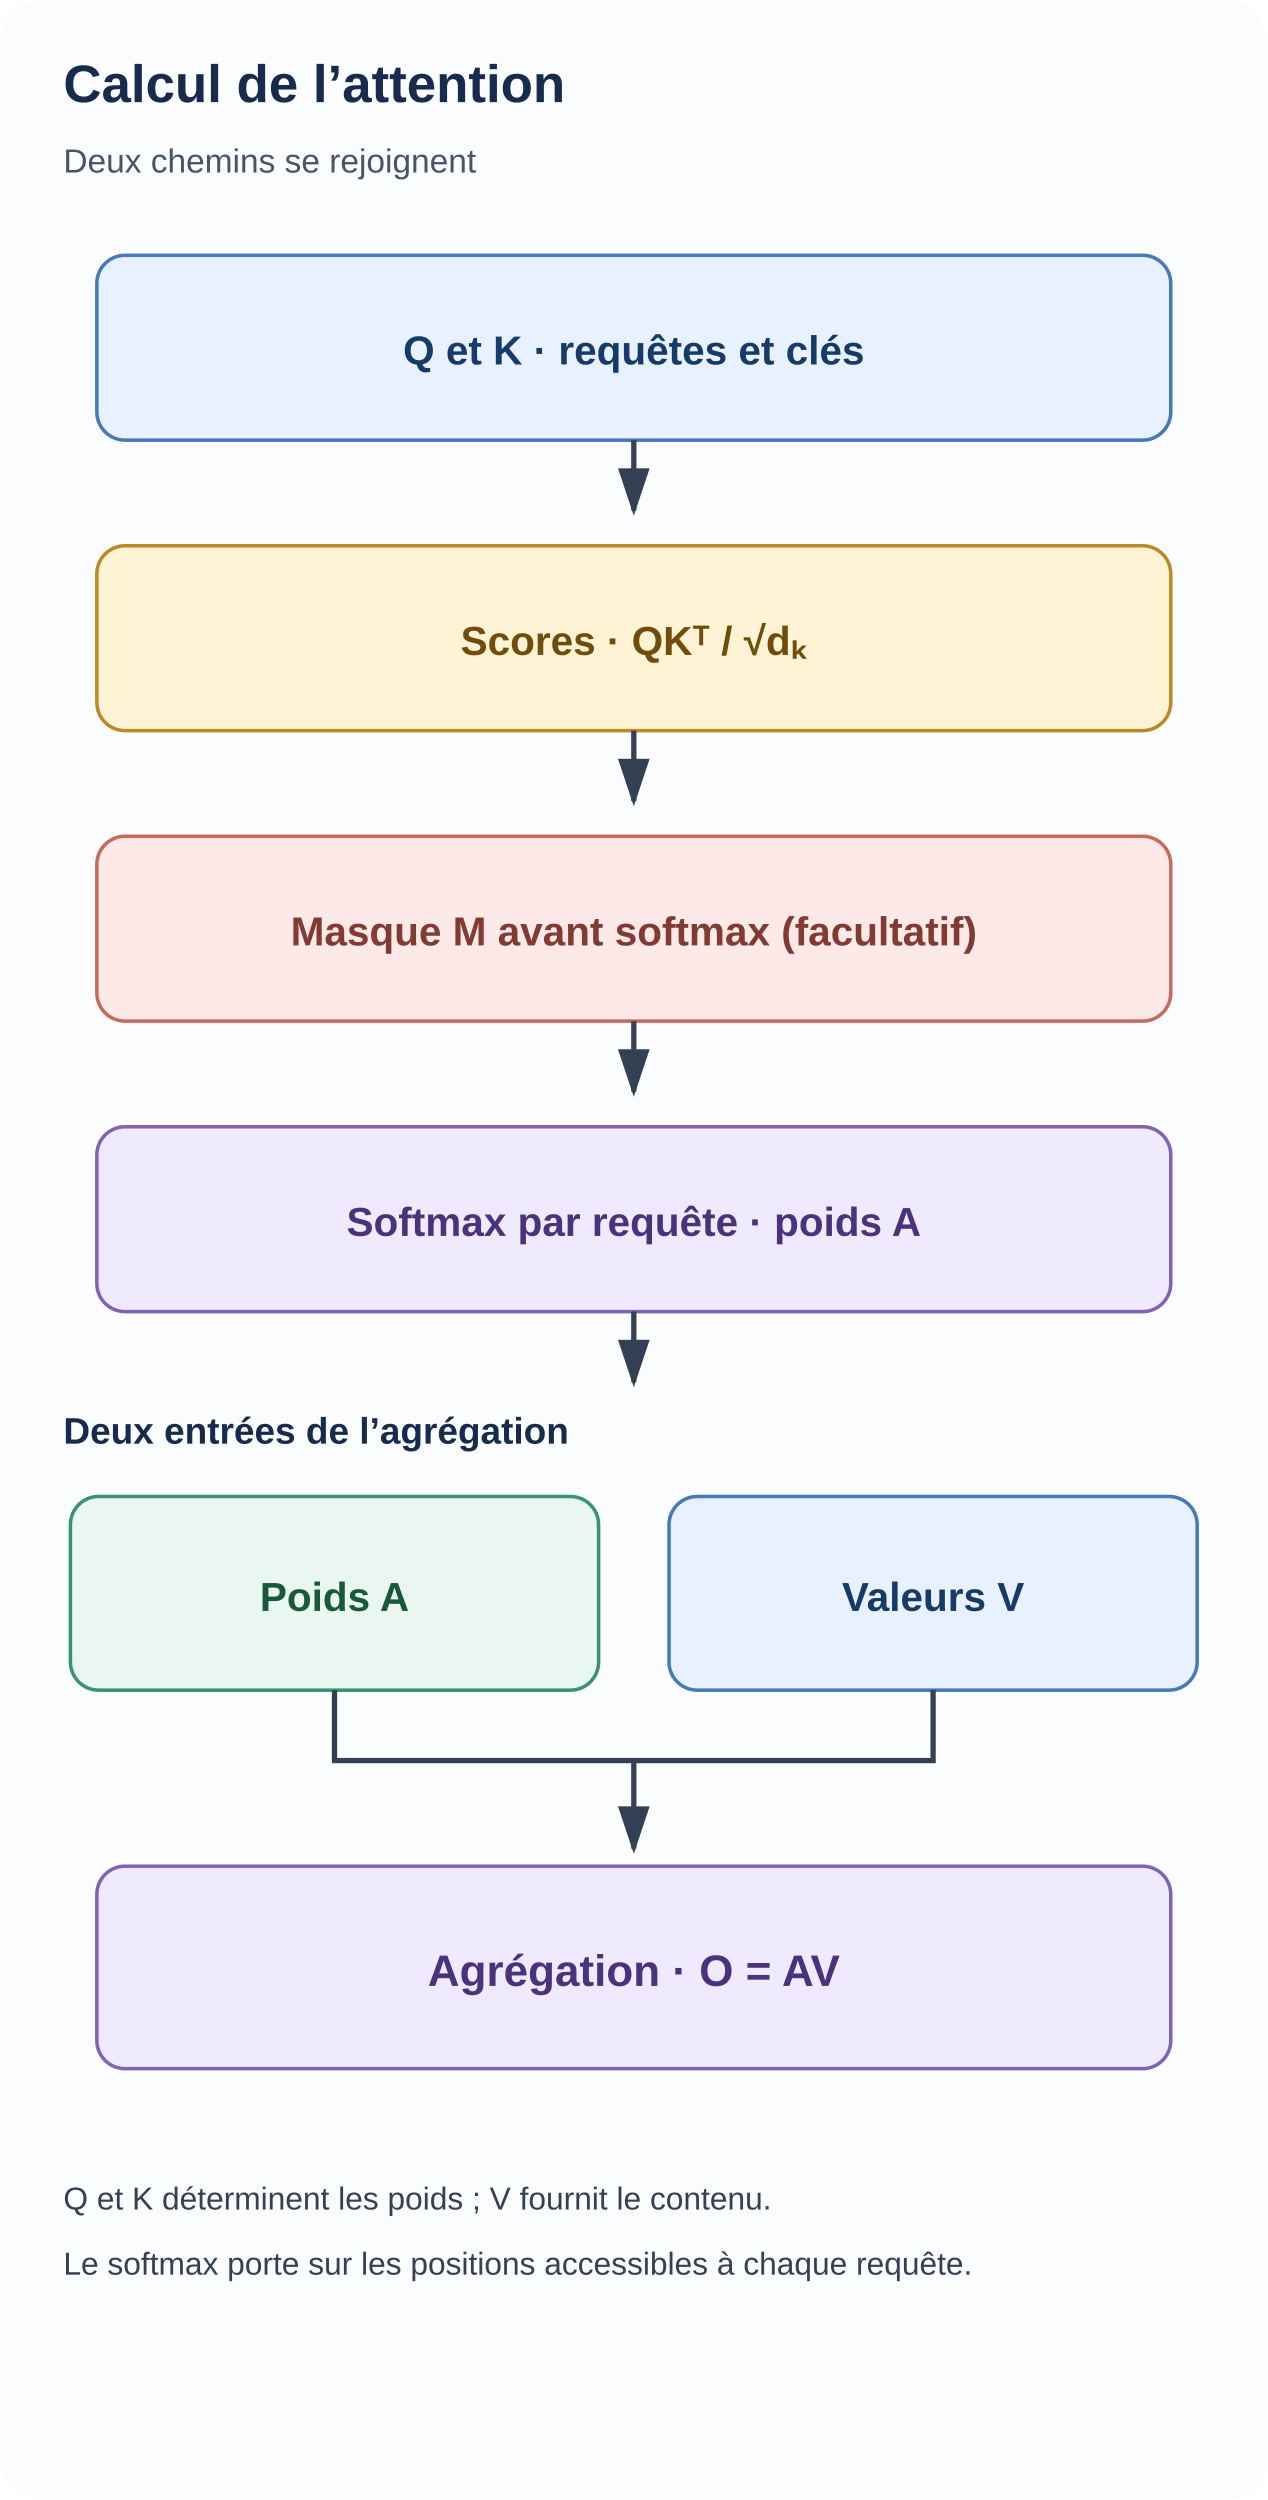
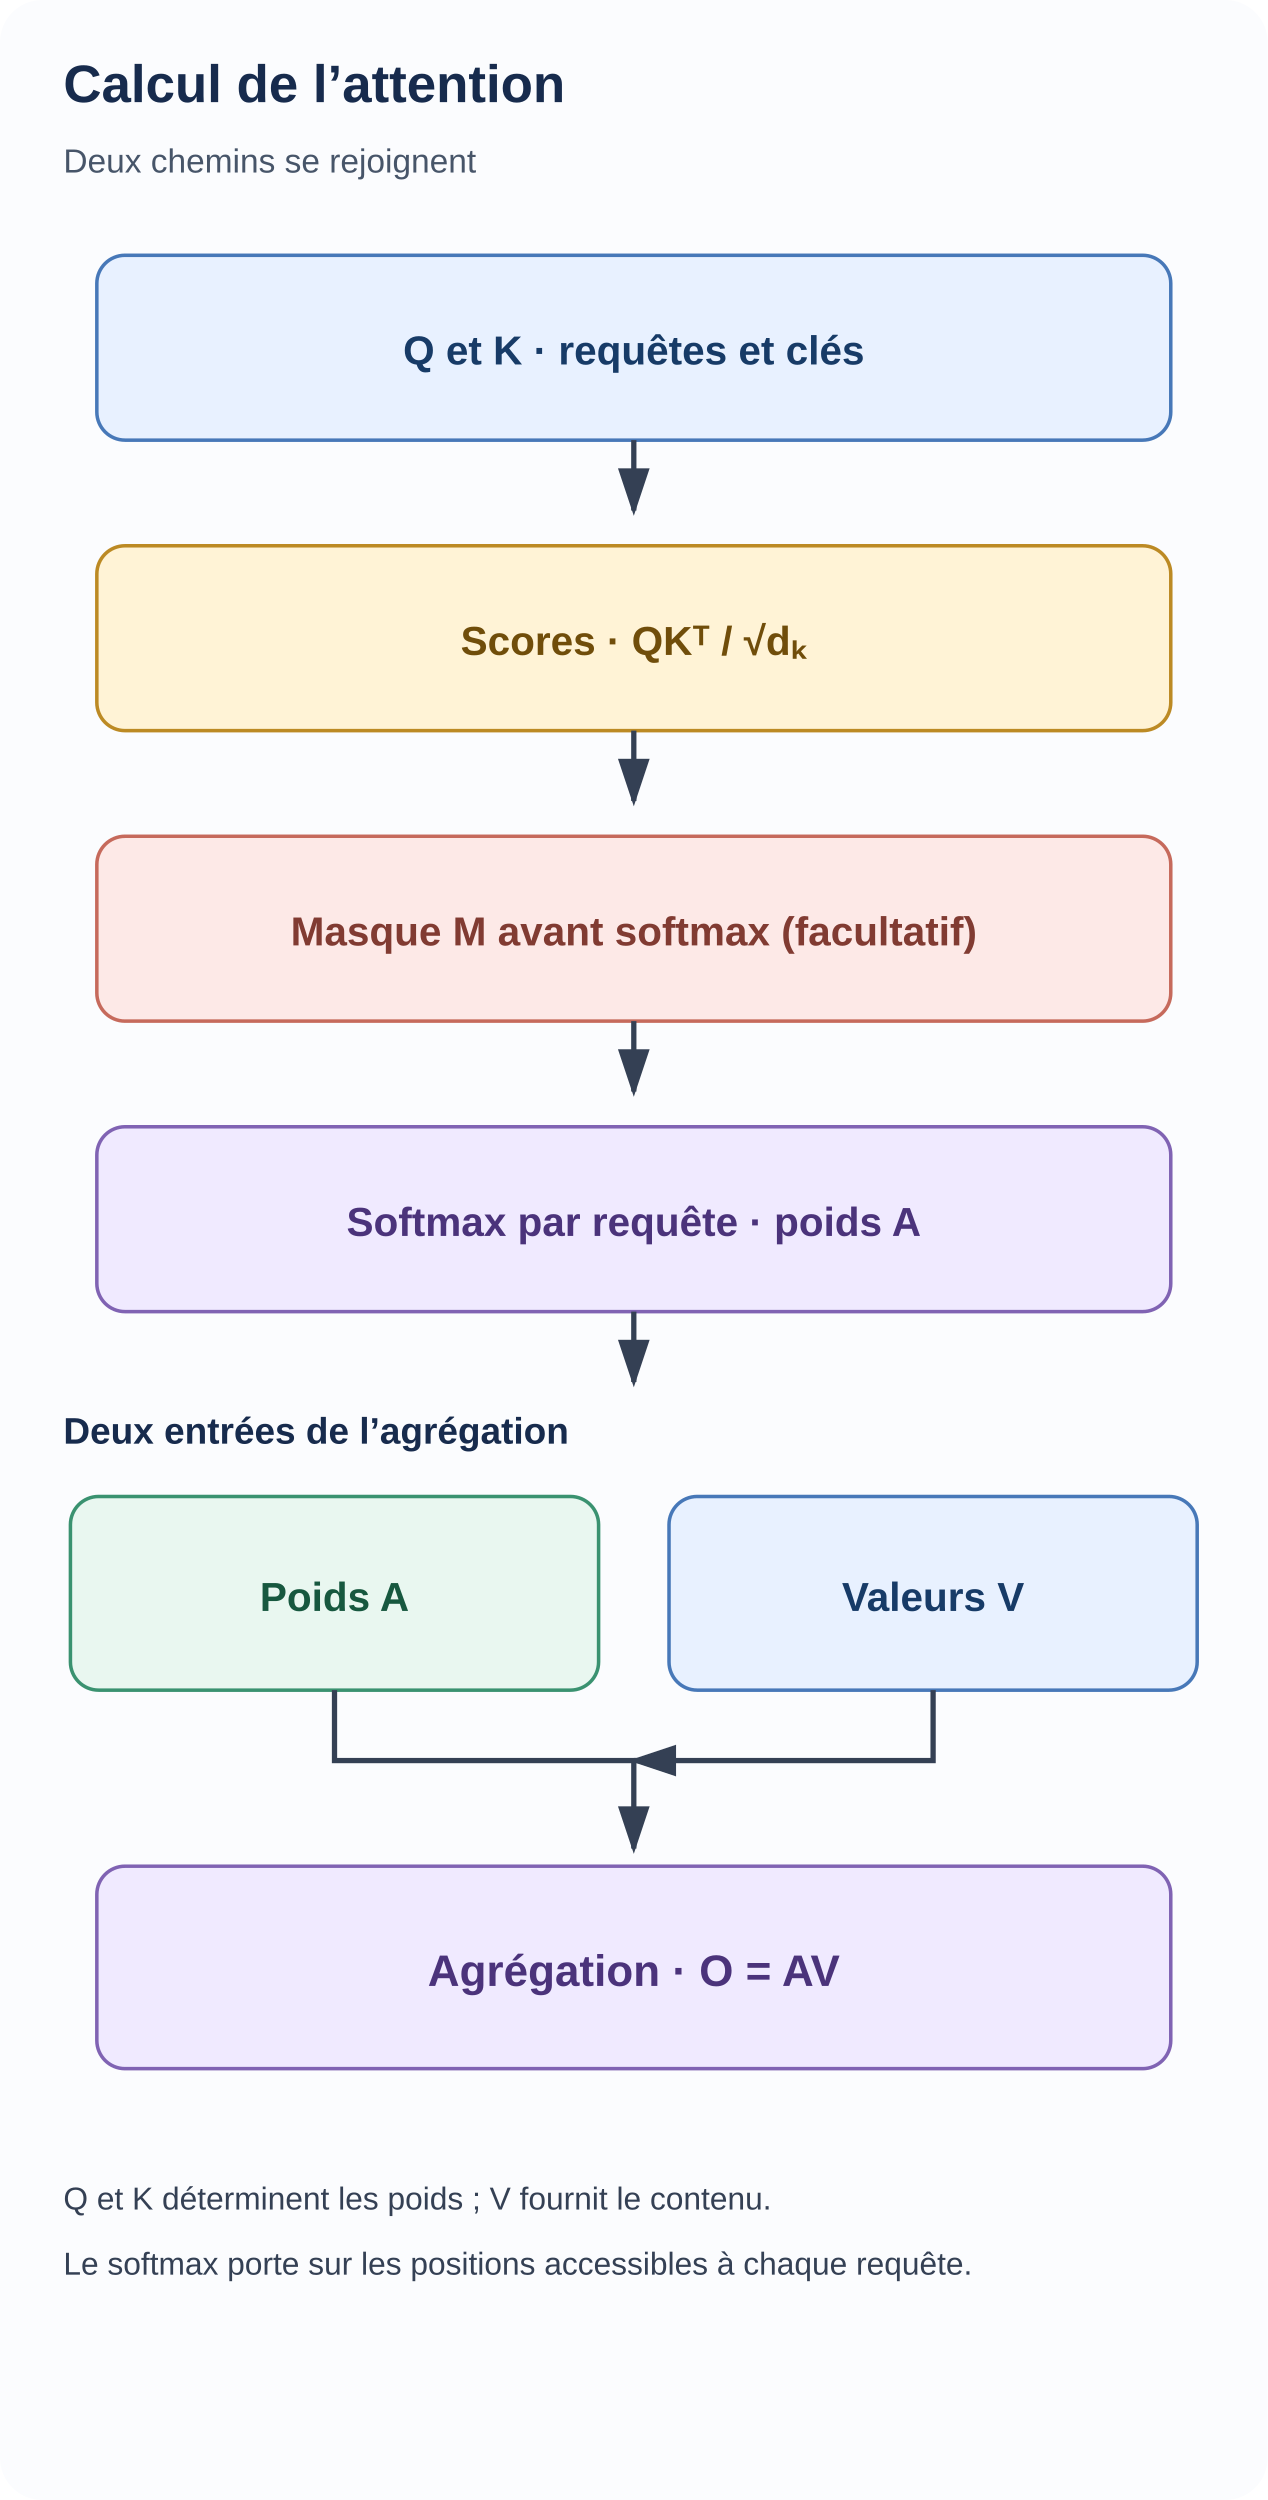
<svg xmlns="http://www.w3.org/2000/svg" width="720" height="1420" viewBox="0 0 720 1420" role="img" aria-labelledby="title desc">
  <defs>
    <marker id="arrow" markerWidth="10" markerHeight="10" refX="8" refY="3" orient="auto">
      <path d="M0,0 L0,6 L9,3 z" fill="#344054" />
    </marker>
  </defs>
  <rect width="720" height="1420" rx="24" fill="#fbfcfe" />
  <text x="36" y="58" font-family="Arial,sans-serif" font-size="30" font-weight="700" fill="#172b4d">Calcul de l’attention</text>
  <text x="36" y="98" font-family="Arial,sans-serif" font-size="19" fill="#475569">Deux chemins se rejoignent</text>
  <rect x="55" y="145" width="610" height="105" rx="16" fill="#e8f1ff" stroke="#4778b8" stroke-width="2" />
  <text x="360" y="207" text-anchor="middle" font-family="Arial,sans-serif" font-size="23" font-weight="700" fill="#173b67">Q et K · requêtes et clés</text>
  <path d="M360 250 V290" stroke="#344054" stroke-width="3" fill="none" marker-end="url(#arrow)" />
  <rect x="55" y="310" width="610" height="105" rx="16" fill="#fff3d6" stroke="#bc8a24" stroke-width="2" />
  <text x="360" y="372" text-anchor="middle" font-family="Arial,sans-serif" font-size="23" font-weight="700" fill="#704d0a">Scores · QKᵀ / √dₖ</text>
  <path d="M360 415 V455" stroke="#344054" stroke-width="3" fill="none" marker-end="url(#arrow)" />
  <rect x="55" y="475" width="610" height="105" rx="16" fill="#fde9e7" stroke="#c66a5c" stroke-width="2" />
  <text x="360" y="537" text-anchor="middle" font-family="Arial,sans-serif" font-size="23" font-weight="700" fill="#813b32">Masque M avant softmax (facultatif)</text>
  <path d="M360 580 V620" stroke="#344054" stroke-width="3" fill="none" marker-end="url(#arrow)" />
  <rect x="55" y="640" width="610" height="105" rx="16" fill="#f0eaff" stroke="#8063b3" stroke-width="2" />
  <text x="360" y="702" text-anchor="middle" font-family="Arial,sans-serif" font-size="23" font-weight="700" fill="#4b337b">Softmax par requête · poids A</text>
  <path d="M360 745 V785" stroke="#344054" stroke-width="3" fill="none" marker-end="url(#arrow)" />
  <text x="36" y="820" font-family="Arial,sans-serif" font-size="21" font-weight="700" fill="#172b4d">Deux entrées de l’agrégation</text>
  <rect x="40" y="850" width="300" height="110" rx="16" fill="#e9f7f0" stroke="#3a9270" stroke-width="2" />
  <text x="190" y="915" text-anchor="middle" font-family="Arial,sans-serif" font-size="23" font-weight="700" fill="#17583f">Poids A</text>
  <rect x="380" y="850" width="300" height="110" rx="16" fill="#e8f1ff" stroke="#4778b8" stroke-width="2" />
  <text x="530" y="915" text-anchor="middle" font-family="Arial,sans-serif" font-size="23" font-weight="700" fill="#173b67">Valeurs V</text>
  <path d="M190 960 V1000 H360 V1050" stroke="#344054" stroke-width="3" fill="none" marker-end="url(#arrow)" />
-   <path d="M530 960 V1000 H360" stroke="#344054" stroke-width="3" fill="none" />
+   <path d="M530 960 V1000 H360" stroke="#344054" stroke-width="3" fill="none" marker-end="url(#arrow)" />
  <rect x="55" y="1060" width="610" height="115" rx="16" fill="#f0eaff" stroke="#8063b3" stroke-width="2" />
  <text x="360" y="1128" text-anchor="middle" font-family="Arial,sans-serif" font-size="25" font-weight="700" fill="#4b337b">Agrégation · O = AV</text>
  <text x="36" y="1255" font-family="Arial,sans-serif" font-size="18" fill="#344054">Q et K déterminent les poids ; V fournit le contenu.</text>
  <text x="36" y="1292" font-family="Arial,sans-serif" font-size="18" fill="#344054">Le softmax porte sur les positions accessibles à chaque requête.</text>
</svg>
